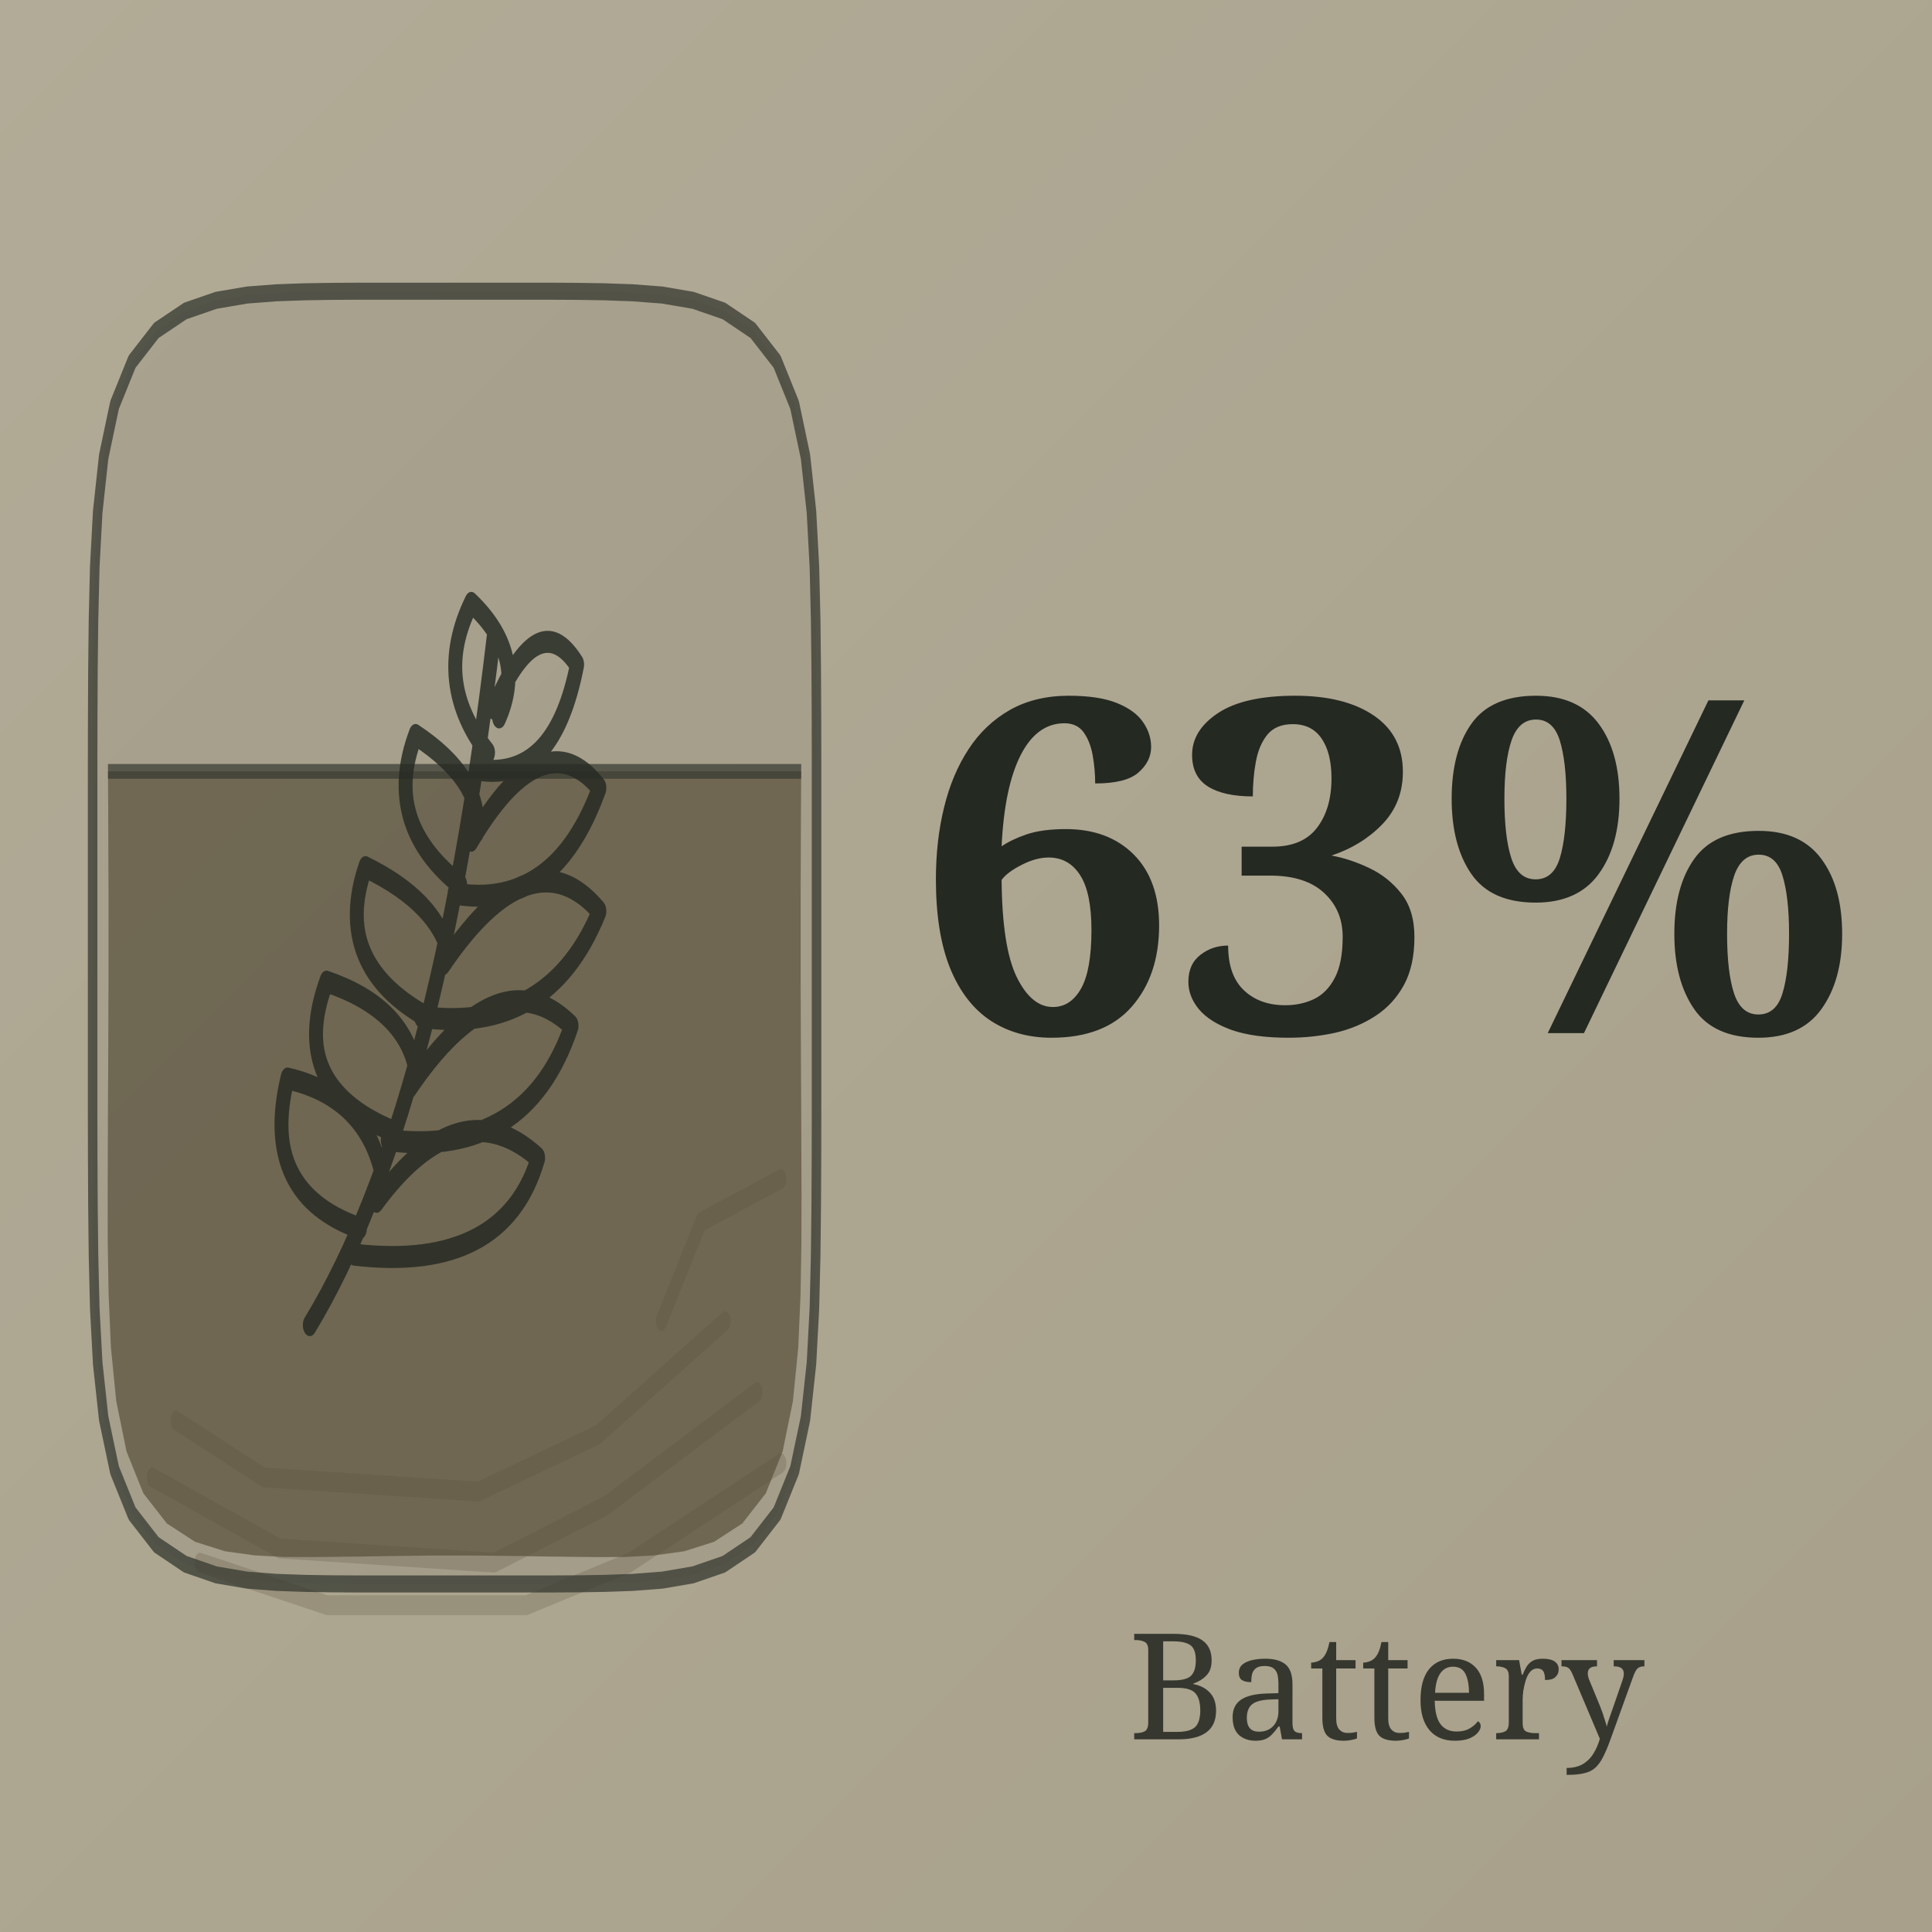
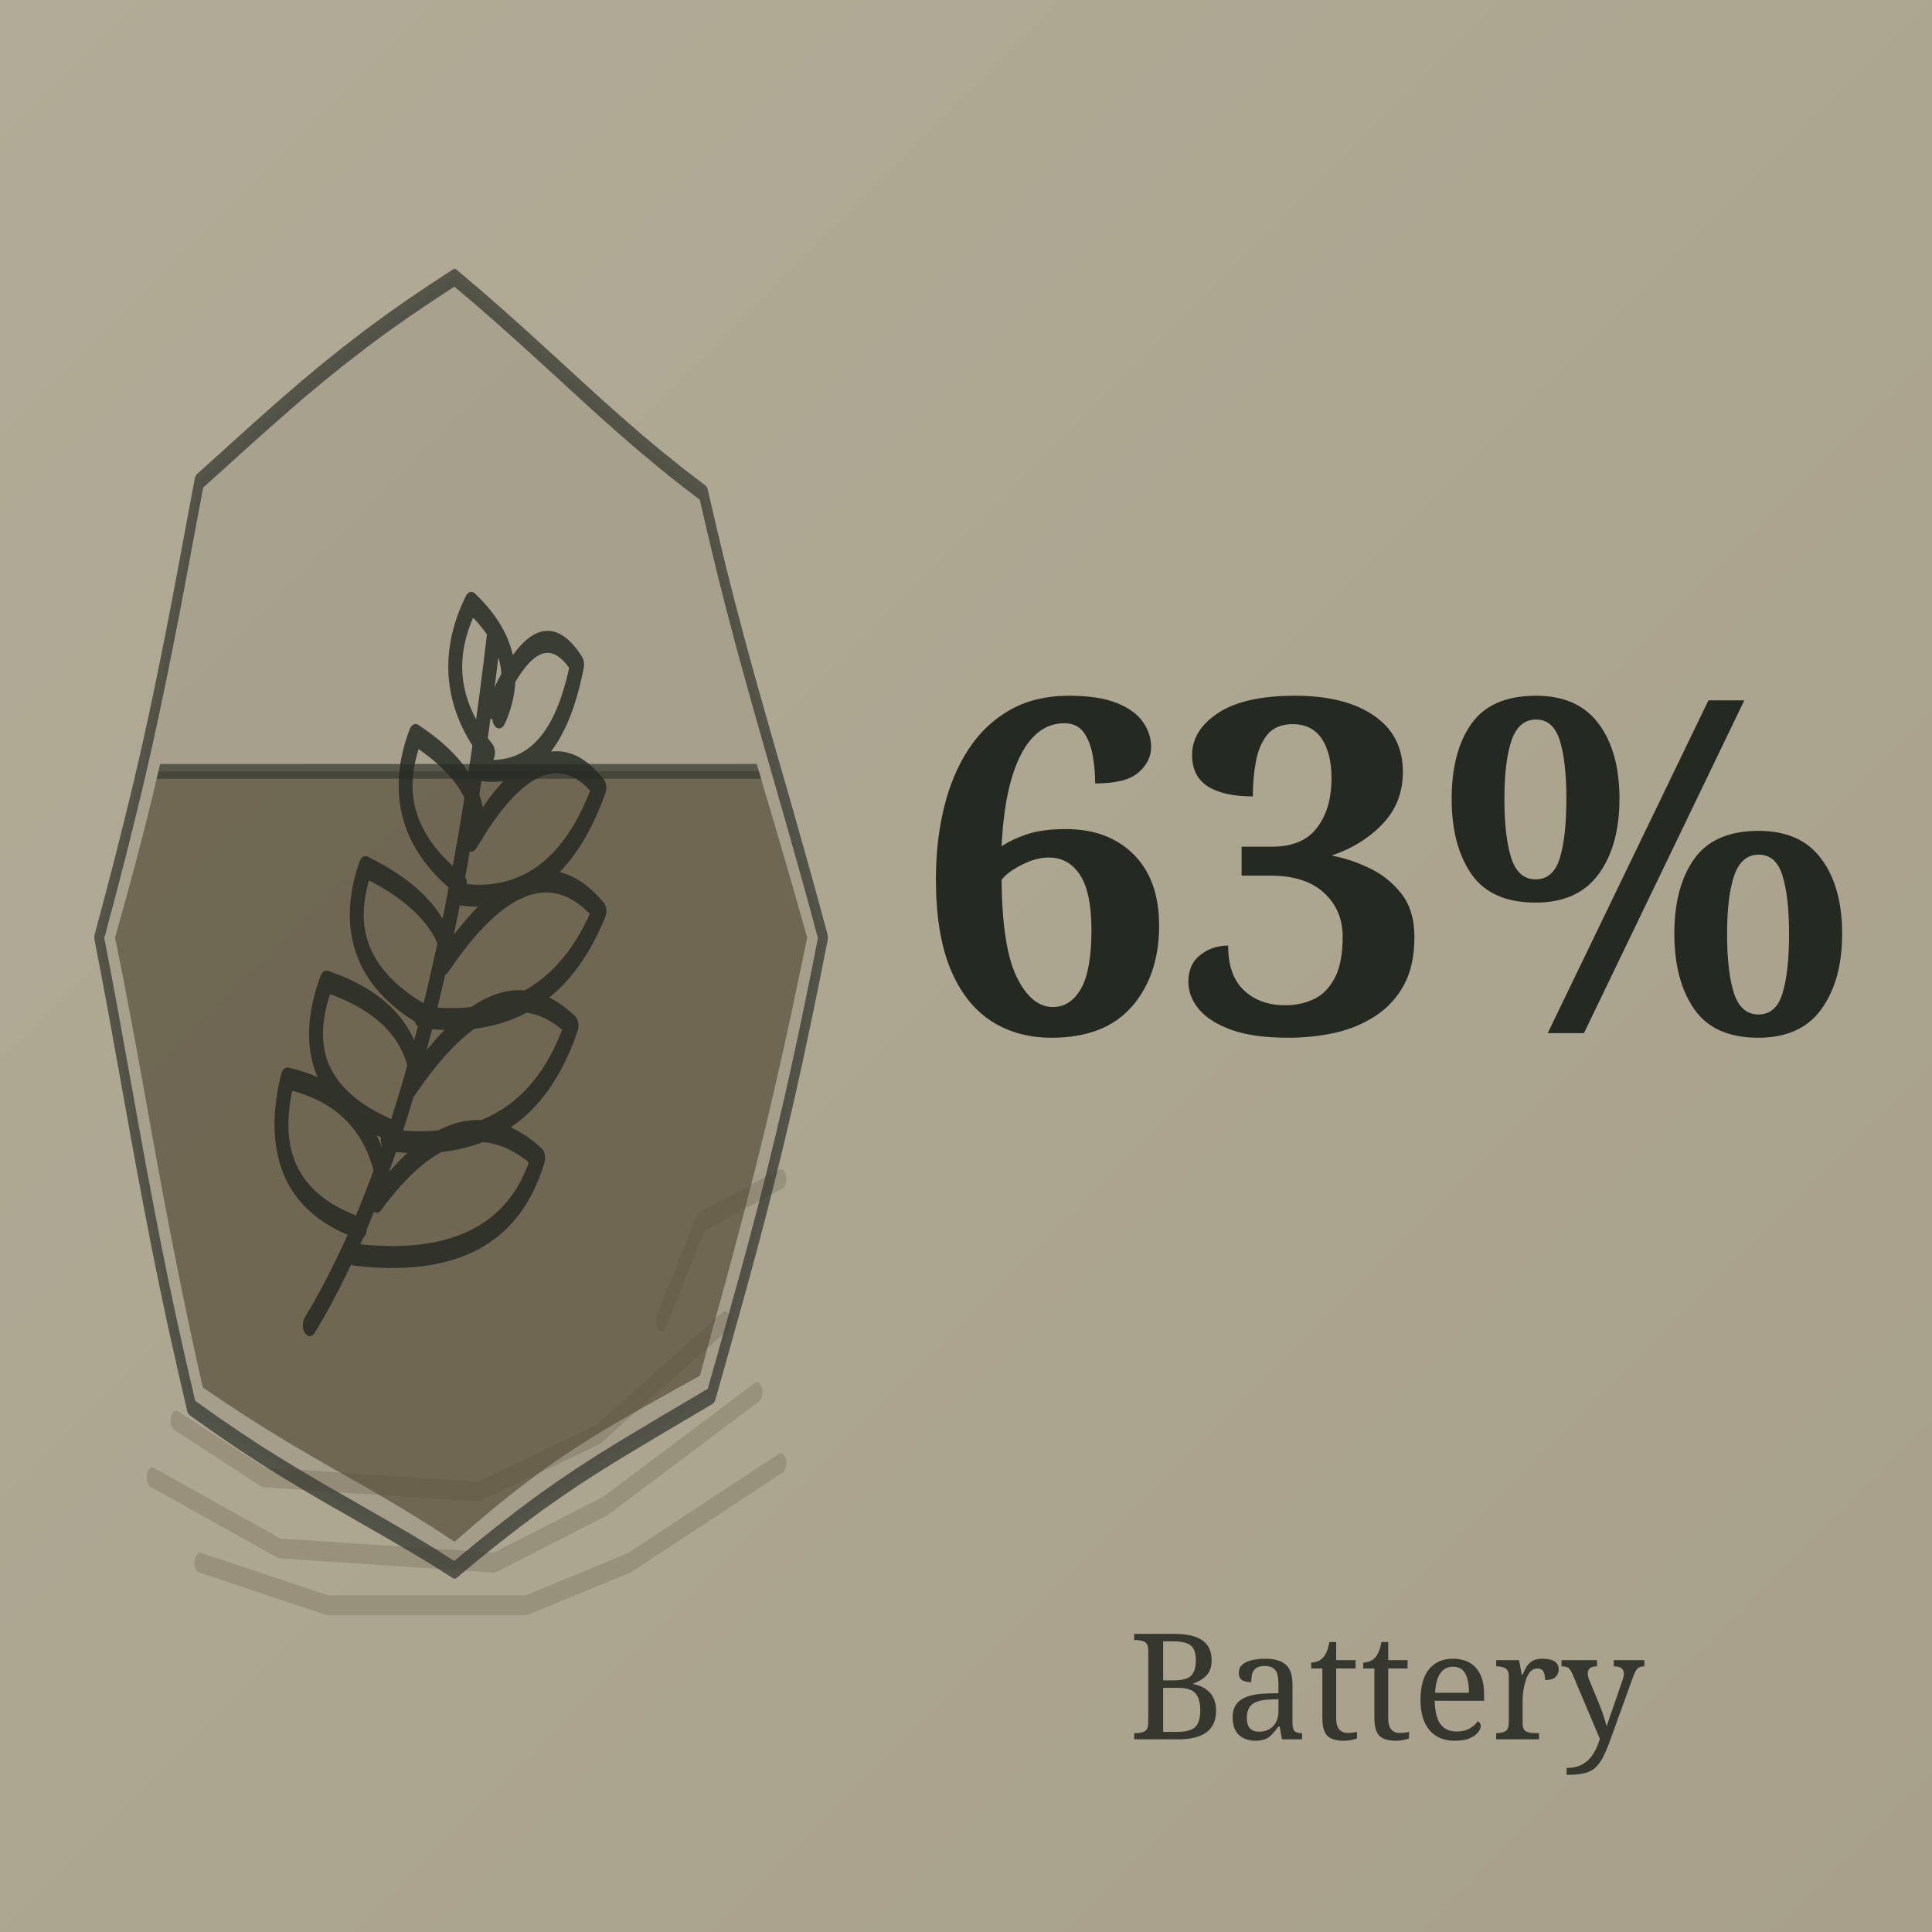
<svg xmlns="http://www.w3.org/2000/svg" width="170" height="170" viewBox="0 0 170 170">
  <defs>
    <linearGradient id="paint" x1="0" y1="0" x2="1" y2="1">
      <stop stop-color="#B1AB97" />
      <stop offset="1" stop-color="#A8A08A" />
    </linearGradient>
    <clipPath id="charge">
-       <path d="M 93.5 50 L 93.5 52.85 L 93.52 55.73 L 93.54 58.66 L 93.57 61.67 L 93.59 64.8 L 93.61 68.07 L 93.6 71.5 L 93.49 75.11 L 93.2 78.86 L 92.53 82.63 L 91.24 86.17 L 89.12 89.12 L 86.17 91.24 L 82.63 92.53 L 78.86 93.2 L 75.11 93.49 L 71.5 93.6 L 68.07 93.61 L 64.8 93.59 L 61.67 93.57 L 58.66 93.54 L 55.73 93.52 L 52.85 93.5 L 50 93.5 L 47.15 93.5 L 44.27 93.52 L 41.34 93.54 L 38.33 93.57 L 35.2 93.59 L 31.93 93.61 L 28.5 93.6 L 24.89 93.49 L 21.14 93.2 L 17.37 92.53 L 13.83 91.24 L 10.88 89.12 L 8.76 86.17 L 7.47 82.63 L 6.8 78.86 L 6.51 75.11 L 6.4 71.5 L 6.39 68.07 L 6.41 64.8 L 6.43 61.67 L 6.46 58.66 L 6.48 55.73 L 6.5 52.85 L 6.5 50 L 6.5 47.15 L 6.48 44.27 L 6.46 41.34 L 6.43 38.33 L 6.41 35.2 L 6.39 31.93 L 6.4 28.5 L 6.51 24.89 L 6.8 21.14 L 7.47 17.37 L 8.76 13.83 L 10.88 10.88 L 13.83 8.76 L 17.37 7.47 L 21.14 6.8 L 24.89 6.51 L 28.5 6.4 L 31.93 6.39 L 35.2 6.41 L 38.33 6.43 L 41.34 6.46 L 44.27 6.48 L 47.15 6.5 L 50 6.5 L 52.85 6.5 L 55.73 6.48 L 58.66 6.46 L 61.67 6.43 L 64.8 6.41 L 68.07 6.39 L 71.5 6.4 L 75.11 6.51 L 78.86 6.8 L 82.63 7.47 L 86.17 8.76 L 89.12 10.88 L 91.24 13.83 L 92.53 17.37 L 93.2 21.14 L 93.49 24.89 L 93.6 28.5 L 93.61 31.93 L 93.59 35.2 L 93.57 38.33 L 93.54 41.34 L 93.52 44.27 L 93.5 47.15 Z" transform="translate(5 20) scale(0.7 1.25)" />
+       <path d="M 94.32 50 L 93.27 52.84 L 92.24 55.56 L 91.21 58.2 L 90.17 60.76 L 89.11 63.28 L 88.03 65.75 L 86.92 68.2 L 85.77 70.65 L 84.6 73.12 L 83.38 75.62 L 82.13 78.18 L 80.84 80.84 L 77.86 81.77 L 75.05 82.65 L 72.38 83.49 L 69.82 84.32 L 67.34 85.16 L 64.92 86.02 L 62.53 86.92 L 60.15 87.88 L 57.74 88.91 L 55.27 90.01 L 52.7 91.22 L 50 92.53 L 47.28 91.53 L 44.65 90.61 L 42.09 89.75 L 39.57 88.92 L 37.06 88.12 L 34.54 87.32 L 32 86.5 L 29.42 85.65 L 26.78 84.75 L 24.07 83.8 L 21.26 82.77 L 18.34 81.66 L 17.2 78.77 L 16.14 75.98 L 15.15 73.28 L 14.23 70.65 L 13.35 68.07 L 12.51 65.53 L 11.69 63 L 10.88 60.48 L 10.06 57.95 L 9.2 55.37 L 8.3 52.73 L 7.32 50 L 8.67 47.29 L 9.91 44.72 L 11.06 42.25 L 12.12 39.85 L 13.11 37.48 L 14.05 35.11 L 14.94 32.71 L 15.8 30.25 L 16.65 27.72 L 17.51 25.07 L 18.39 22.28 L 19.32 19.32 L 21.96 18.02 L 24.5 16.77 L 26.98 15.54 L 29.42 14.35 L 31.84 13.19 L 34.28 12.05 L 36.74 10.93 L 39.24 9.83 L 41.8 8.76 L 44.43 7.68 L 47.16 6.61 L 50 5.53 L 52.82 6.92 L 55.49 8.28 L 58.04 9.6 L 60.48 10.88 L 62.86 12.13 L 65.19 13.34 L 67.5 14.52 L 69.82 15.68 L 72.18 16.81 L 74.62 17.92 L 77.16 19.03 L 79.86 20.14 L 80.94 22.86 L 82.02 25.43 L 83.1 27.88 L 84.2 30.25 L 85.33 32.58 L 86.49 34.89 L 87.69 37.21 L 88.92 39.57 L 90.21 42 L 91.53 44.53 L 92.9 47.19 Z" transform="translate(5 20) scale(0.7 1.25)" />
    </clipPath>
  </defs>
  <rect width="170" height="170" fill="url(#paint)" />
  <g font-family="Georgia,serif" style="font-variant-numeric:tabular-nums">
-     <path d="M 95.5 50 L 95.5 52.98 L 95.5 55.99 L 95.5 59.05 L 95.5 62.19 L 95.49 65.44 L 95.46 68.83 L 95.39 72.38 L 95.23 76.11 L 94.86 79.97 L 94.11 83.85 L 92.74 87.49 L 90.54 90.54 L 87.49 92.74 L 83.85 94.11 L 79.97 94.86 L 76.11 95.23 L 72.38 95.39 L 68.83 95.46 L 65.44 95.49 L 62.19 95.5 L 59.05 95.5 L 55.99 95.5 L 52.98 95.5 L 50 95.5 L 47.02 95.5 L 44.01 95.5 L 40.95 95.5 L 37.81 95.5 L 34.56 95.49 L 31.17 95.46 L 27.62 95.39 L 23.89 95.23 L 20.03 94.86 L 16.15 94.11 L 12.51 92.74 L 9.46 90.54 L 7.26 87.49 L 5.89 83.85 L 5.14 79.97 L 4.77 76.11 L 4.61 72.38 L 4.54 68.83 L 4.51 65.44 L 4.5 62.19 L 4.5 59.05 L 4.5 55.99 L 4.5 52.98 L 4.5 50 L 4.5 47.02 L 4.5 44.01 L 4.5 40.95 L 4.5 37.81 L 4.51 34.56 L 4.54 31.17 L 4.61 27.62 L 4.77 23.89 L 5.14 20.03 L 5.89 16.15 L 7.26 12.51 L 9.46 9.46 L 12.51 7.26 L 16.15 5.89 L 20.03 5.14 L 23.89 4.77 L 27.62 4.61 L 31.17 4.54 L 34.56 4.51 L 37.81 4.5 L 40.95 4.5 L 44.01 4.5 L 47.02 4.5 L 50 4.5 L 52.98 4.5 L 55.99 4.5 L 59.05 4.5 L 62.19 4.5 L 65.44 4.51 L 68.83 4.54 L 72.38 4.61 L 76.11 4.77 L 79.97 5.14 L 83.85 5.89 L 87.49 7.26 L 90.54 9.46 L 92.74 12.51 L 94.11 16.15 L 94.86 20.03 L 95.23 23.89 L 95.39 27.62 L 95.46 31.17 L 95.49 34.56 L 95.5 37.81 L 95.5 40.95 L 95.5 44.01 L 95.5 47.02 Z" transform="translate(5 20) scale(0.7 1.25)" fill="#242922" opacity="0.06" />
+     <path d="M 96.32 50 L 95.27 52.97 L 94.22 55.82 L 93.17 58.59 L 92.1 61.28 L 91 63.92 L 89.87 66.52 L 88.71 69.09 L 87.51 71.65 L 86.26 74.23 L 84.97 76.83 L 83.64 79.5 L 82.25 82.25 L 79.18 83.27 L 76.27 84.23 L 73.49 85.16 L 70.82 86.06 L 68.22 86.96 L 65.69 87.87 L 63.18 88.82 L 60.67 89.81 L 58.13 90.87 L 55.53 92 L 52.83 93.21 L 50 94.53 L 47.15 93.52 L 44.39 92.59 L 41.7 91.71 L 39.05 90.86 L 36.42 90.01 L 33.78 89.17 L 31.12 88.29 L 28.42 87.38 L 25.67 86.42 L 22.85 85.38 L 19.94 84.27 L 16.93 83.07 L 15.7 80.08 L 14.55 77.2 L 13.49 74.4 L 12.49 71.65 L 11.56 68.96 L 10.66 66.29 L 9.8 63.65 L 8.95 61 L 8.09 58.34 L 7.22 55.63 L 6.3 52.86 L 5.32 50 L 6.67 47.16 L 7.93 44.46 L 9.09 41.86 L 10.19 39.33 L 11.22 36.84 L 12.2 34.34 L 13.14 31.82 L 14.07 29.25 L 14.99 26.6 L 15.92 23.85 L 16.88 20.96 L 17.9 17.9 L 20.64 16.52 L 23.28 15.18 L 25.87 13.88 L 28.42 12.62 L 30.96 11.39 L 33.51 10.2 L 36.09 9.04 L 38.72 7.9 L 41.41 6.79 L 44.17 5.7 L 47.03 4.62 L 50 3.53 L 52.95 4.93 L 55.75 6.3 L 58.43 7.64 L 61 8.95 L 63.5 10.23 L 65.95 11.49 L 68.38 12.73 L 70.82 13.94 L 73.29 15.14 L 75.83 16.33 L 78.48 17.52 L 81.28 18.72 L 82.45 21.54 L 83.6 24.21 L 84.76 26.77 L 85.93 29.25 L 87.12 31.69 L 88.34 34.12 L 89.58 36.56 L 90.86 39.05 L 92.17 41.61 L 93.51 44.27 L 94.9 47.06 Z" transform="translate(5 20) scale(0.7 1.25)" fill="#242922" opacity="0.06" />
    <path d="M 15 84 L 26 88 L 53 89 L 68 85 L 84 77 M 12 88 L 28 93 L 55 94 L 69 90 L 88 82 M 18 94 L 34 97 L 59 97 L 72 94 L 91 87 M 76 77 L 81 70 L 91 67" transform="translate(5 20) scale(0.7 1.25)" fill="none" stroke="#58503B" stroke-width="1.4" stroke-linecap="round" stroke-linejoin="round" opacity="0.24" />
    <g clip-path="url(#charge)">
      <rect x="5" y="67.875" width="70" height="70.875" rx="0" fill="#58503B" opacity="0.7" />
      <line x1="5" y1="67.875" x2="75" y2="67.875" stroke="#363830" opacity="0.7" stroke-width="1.3" stroke-linecap="round" />
      <path d="M 24 94 Q 47 70 57 16 M 33 83 Q 15 79 20 66 Q 34 68 37 77 M 39 72 Q 20 67 27 55 Q 41 58 43 65 M 45 59 Q 28 53 34 42 Q 47 46 49 52 M 51 44 Q 37 37 43 27 Q 55 32 54 38 M 56 29 Q 46 21 53 12 Q 63 18 58 25 M 36 80 Q 51 67 65 75 Q 59 88 32 86 M 42 67 Q 58 52 71 60 Q 63 75 38 73 M 48 53 Q 64 38 76 47 Q 67 61 44 59 M 53 39 Q 66 25 76 33 Q 68 47 50 45 M 57 24 Q 65 12 72 19 Q 68 32 55 31" transform="translate(15.5 43.75) scale(0.49 0.775)" fill="none" stroke="#242922" stroke-width="2.5" stroke-linecap="round" stroke-linejoin="round" opacity="0.83" />
    </g>
-     <path d="M 95.5 50 L 95.5 52.98 L 95.5 55.99 L 95.5 59.05 L 95.5 62.19 L 95.49 65.44 L 95.46 68.83 L 95.39 72.38 L 95.23 76.11 L 94.86 79.97 L 94.11 83.85 L 92.74 87.49 L 90.54 90.54 L 87.49 92.74 L 83.85 94.11 L 79.97 94.86 L 76.11 95.23 L 72.38 95.39 L 68.83 95.46 L 65.44 95.49 L 62.19 95.5 L 59.05 95.5 L 55.99 95.5 L 52.98 95.5 L 50 95.5 L 47.02 95.5 L 44.01 95.5 L 40.95 95.5 L 37.81 95.5 L 34.56 95.49 L 31.17 95.46 L 27.62 95.39 L 23.89 95.23 L 20.03 94.86 L 16.15 94.11 L 12.51 92.74 L 9.46 90.54 L 7.26 87.49 L 5.89 83.85 L 5.14 79.97 L 4.77 76.11 L 4.61 72.38 L 4.54 68.83 L 4.51 65.44 L 4.5 62.19 L 4.5 59.05 L 4.5 55.99 L 4.5 52.98 L 4.5 50 L 4.5 47.02 L 4.5 44.01 L 4.5 40.95 L 4.5 37.81 L 4.51 34.56 L 4.54 31.17 L 4.61 27.62 L 4.77 23.89 L 5.14 20.03 L 5.89 16.15 L 7.26 12.51 L 9.46 9.46 L 12.51 7.26 L 16.15 5.89 L 20.03 5.14 L 23.89 4.77 L 27.62 4.61 L 31.17 4.54 L 34.56 4.51 L 37.81 4.5 L 40.95 4.5 L 44.01 4.5 L 47.02 4.5 L 50 4.5 L 52.98 4.5 L 55.99 4.5 L 59.05 4.5 L 62.19 4.5 L 65.44 4.51 L 68.83 4.54 L 72.38 4.61 L 76.11 4.77 L 79.97 5.14 L 83.85 5.89 L 87.49 7.26 L 90.54 9.46 L 92.74 12.51 L 94.11 16.15 L 94.86 20.03 L 95.23 23.89 L 95.39 27.62 L 95.46 31.17 L 95.49 34.56 L 95.5 37.81 L 95.5 40.95 L 95.5 44.01 L 95.5 47.02 Z" transform="translate(5 20) scale(0.7 1.25)" fill="none" stroke="#363830" stroke-width="1.2" stroke-linecap="round" stroke-linejoin="round" opacity="0.75" />
+     <path d="M 96.32 50 L 95.27 52.97 L 94.22 55.82 L 93.17 58.59 L 92.1 61.28 L 91 63.92 L 89.87 66.52 L 88.71 69.09 L 87.51 71.65 L 86.26 74.23 L 84.97 76.83 L 83.64 79.5 L 82.25 82.25 L 79.18 83.27 L 76.27 84.23 L 73.49 85.16 L 70.82 86.06 L 68.22 86.96 L 65.69 87.87 L 63.18 88.82 L 60.67 89.81 L 58.13 90.87 L 55.53 92 L 52.83 93.21 L 50 94.53 L 47.15 93.52 L 44.39 92.59 L 41.7 91.71 L 39.05 90.86 L 36.42 90.01 L 33.78 89.17 L 31.12 88.29 L 28.42 87.38 L 25.67 86.42 L 22.85 85.38 L 19.94 84.27 L 16.93 83.07 L 15.7 80.08 L 14.55 77.2 L 13.49 74.4 L 12.49 71.65 L 11.56 68.96 L 10.66 66.29 L 9.8 63.65 L 8.95 61 L 8.09 58.34 L 7.22 55.63 L 6.3 52.86 L 5.32 50 L 6.67 47.16 L 7.93 44.46 L 9.09 41.86 L 10.19 39.33 L 11.22 36.84 L 12.2 34.34 L 13.14 31.82 L 14.07 29.25 L 14.99 26.6 L 15.92 23.85 L 16.88 20.96 L 17.9 17.9 L 20.64 16.52 L 23.28 15.18 L 25.87 13.88 L 28.42 12.62 L 30.96 11.39 L 33.51 10.2 L 36.09 9.04 L 38.72 7.9 L 41.41 6.79 L 44.17 5.7 L 47.03 4.62 L 50 3.53 L 52.95 4.93 L 55.75 6.3 L 58.43 7.64 L 61 8.95 L 63.5 10.23 L 65.95 11.49 L 68.38 12.73 L 70.82 13.94 L 73.29 15.14 L 75.83 16.33 L 78.48 17.52 L 81.28 18.72 L 82.45 21.54 L 83.6 24.21 L 84.76 26.77 L 85.93 29.25 L 87.12 31.69 L 88.34 34.12 L 89.58 36.56 L 90.86 39.05 L 92.17 41.61 L 93.51 44.27 L 94.9 47.06 Z" transform="translate(5 20) scale(0.7 1.25)" fill="none" stroke="#363830" stroke-width="1.2" stroke-linecap="round" stroke-linejoin="round" opacity="0.75" />
    <text x="122" y="75" font-size="41" font-weight="700" fill="#242922" text-anchor="middle" dominant-baseline="central" alignment-baseline="central">63%</text>
    <text x="122" y="148" font-size="13" font-weight="500" fill="#363830" text-anchor="middle" dominant-baseline="central" alignment-baseline="central">Battery</text>
  </g>
</svg>
